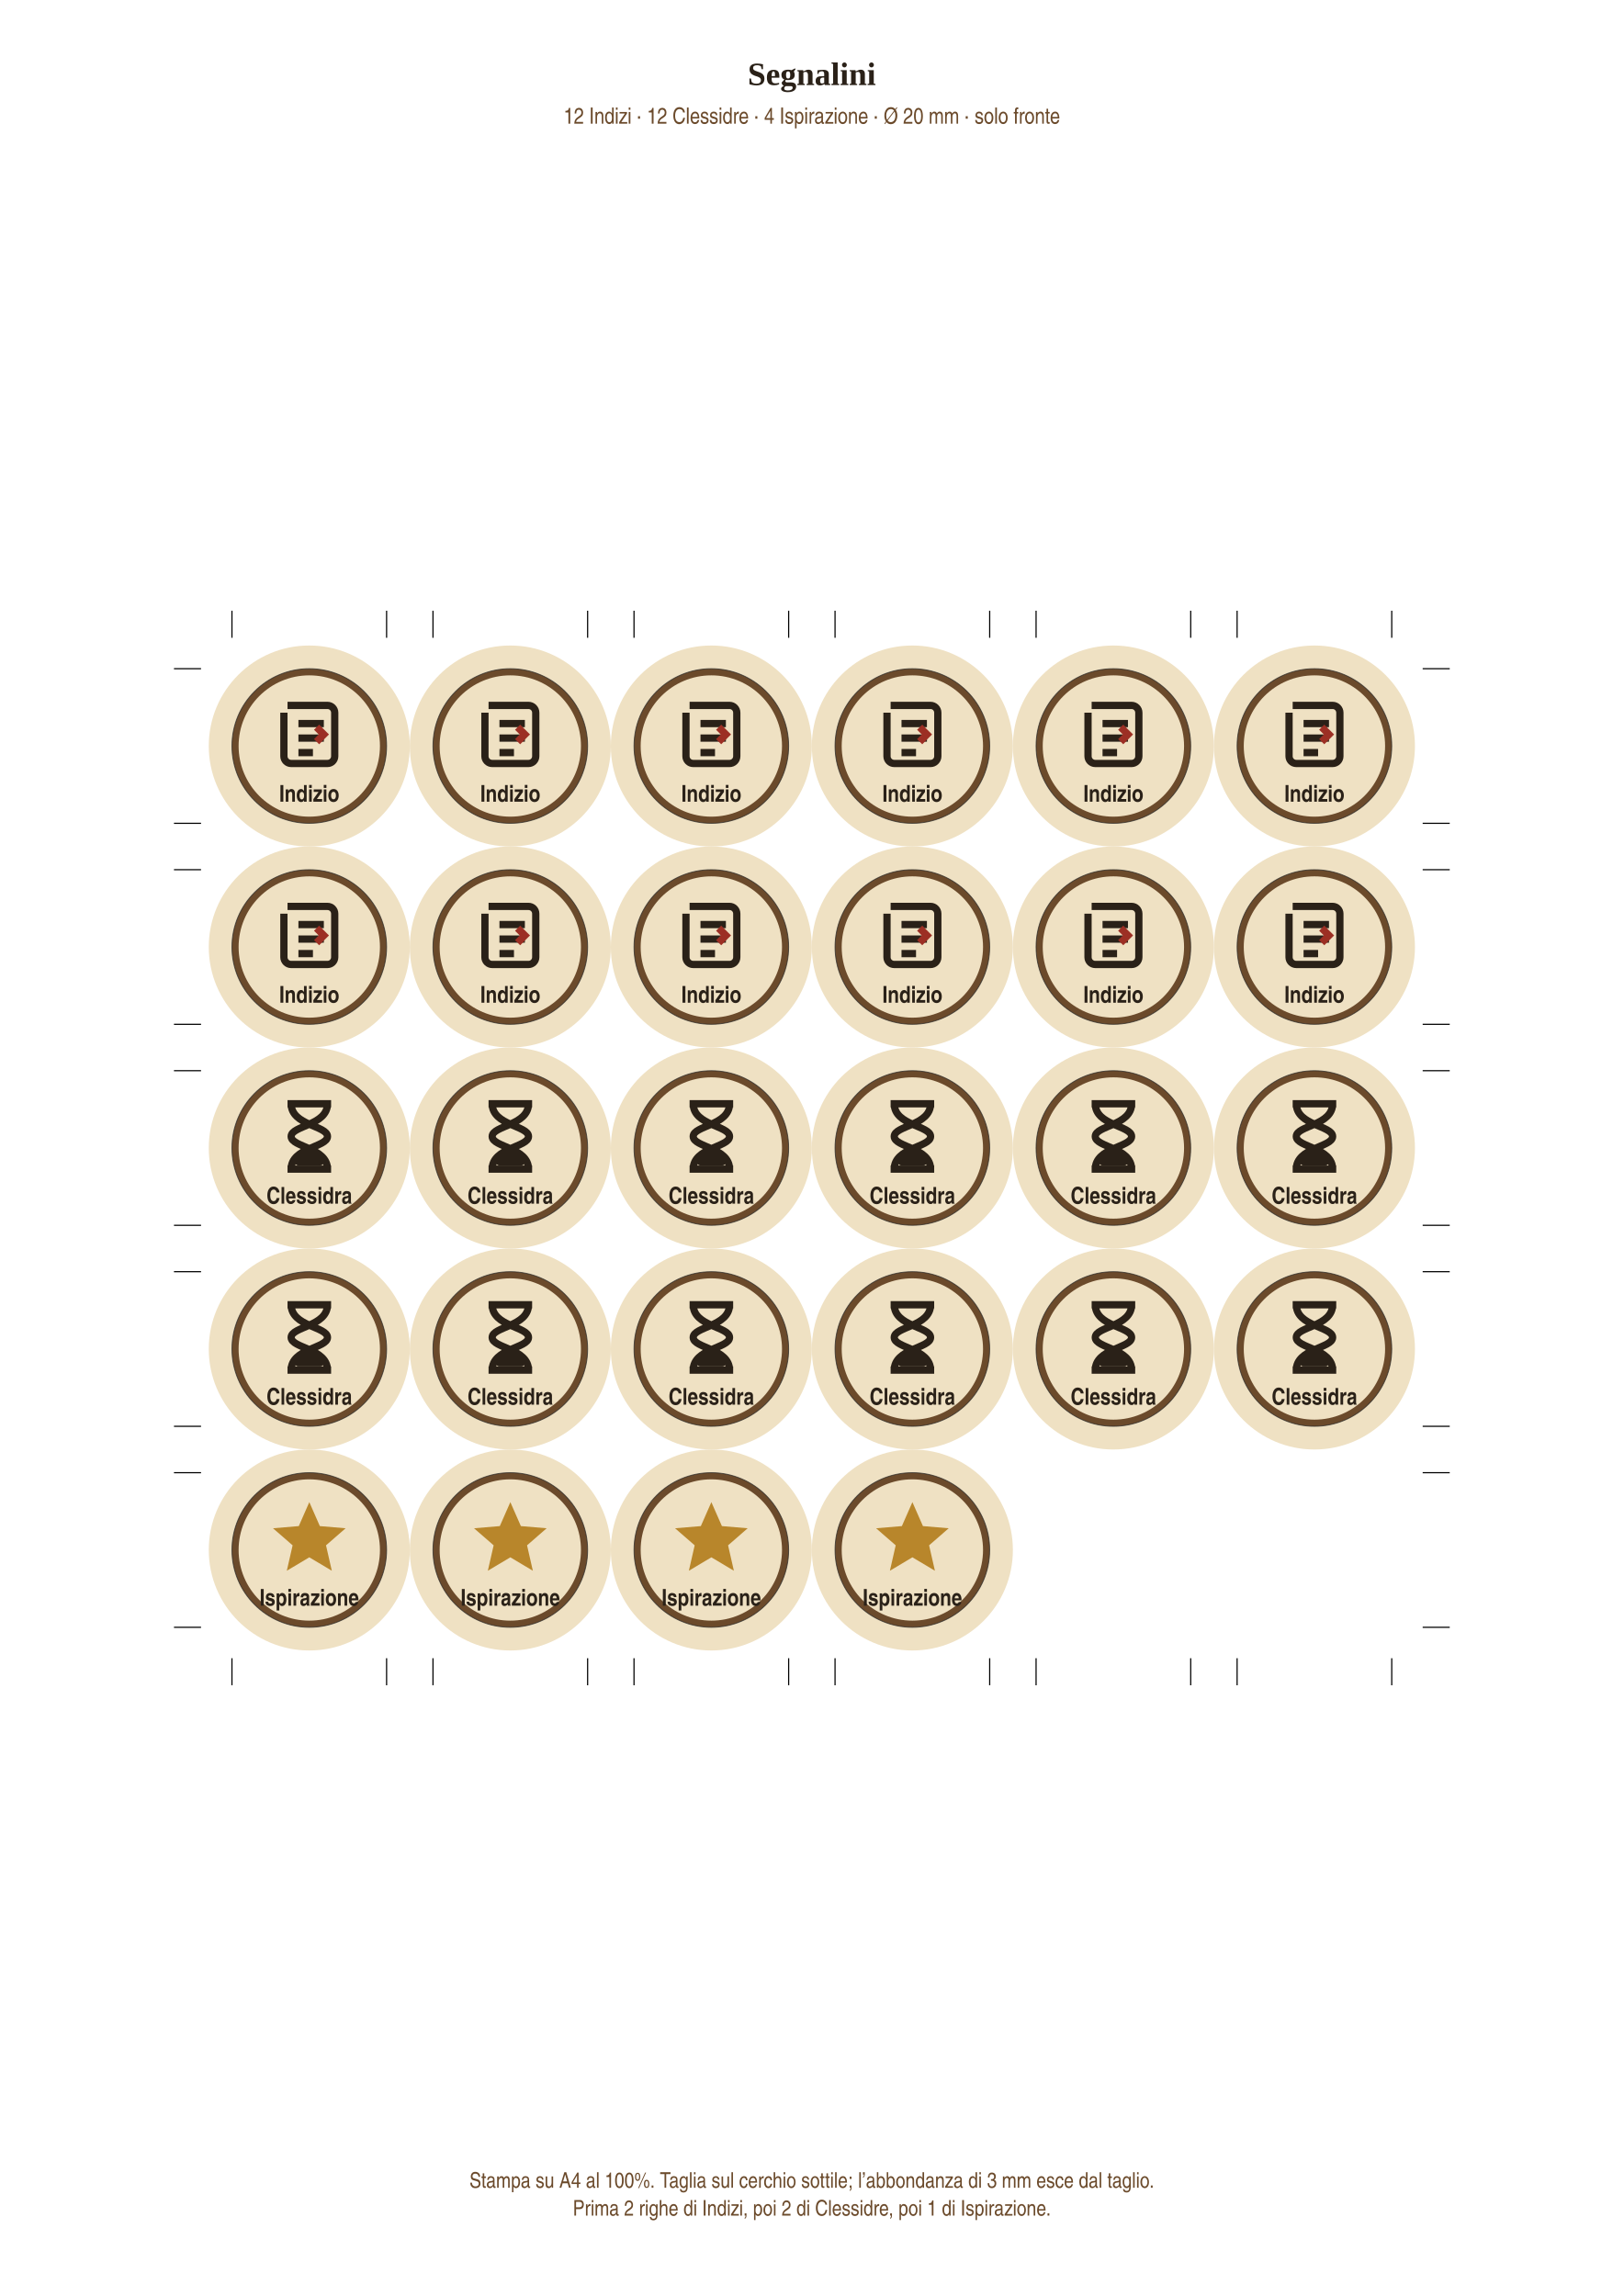
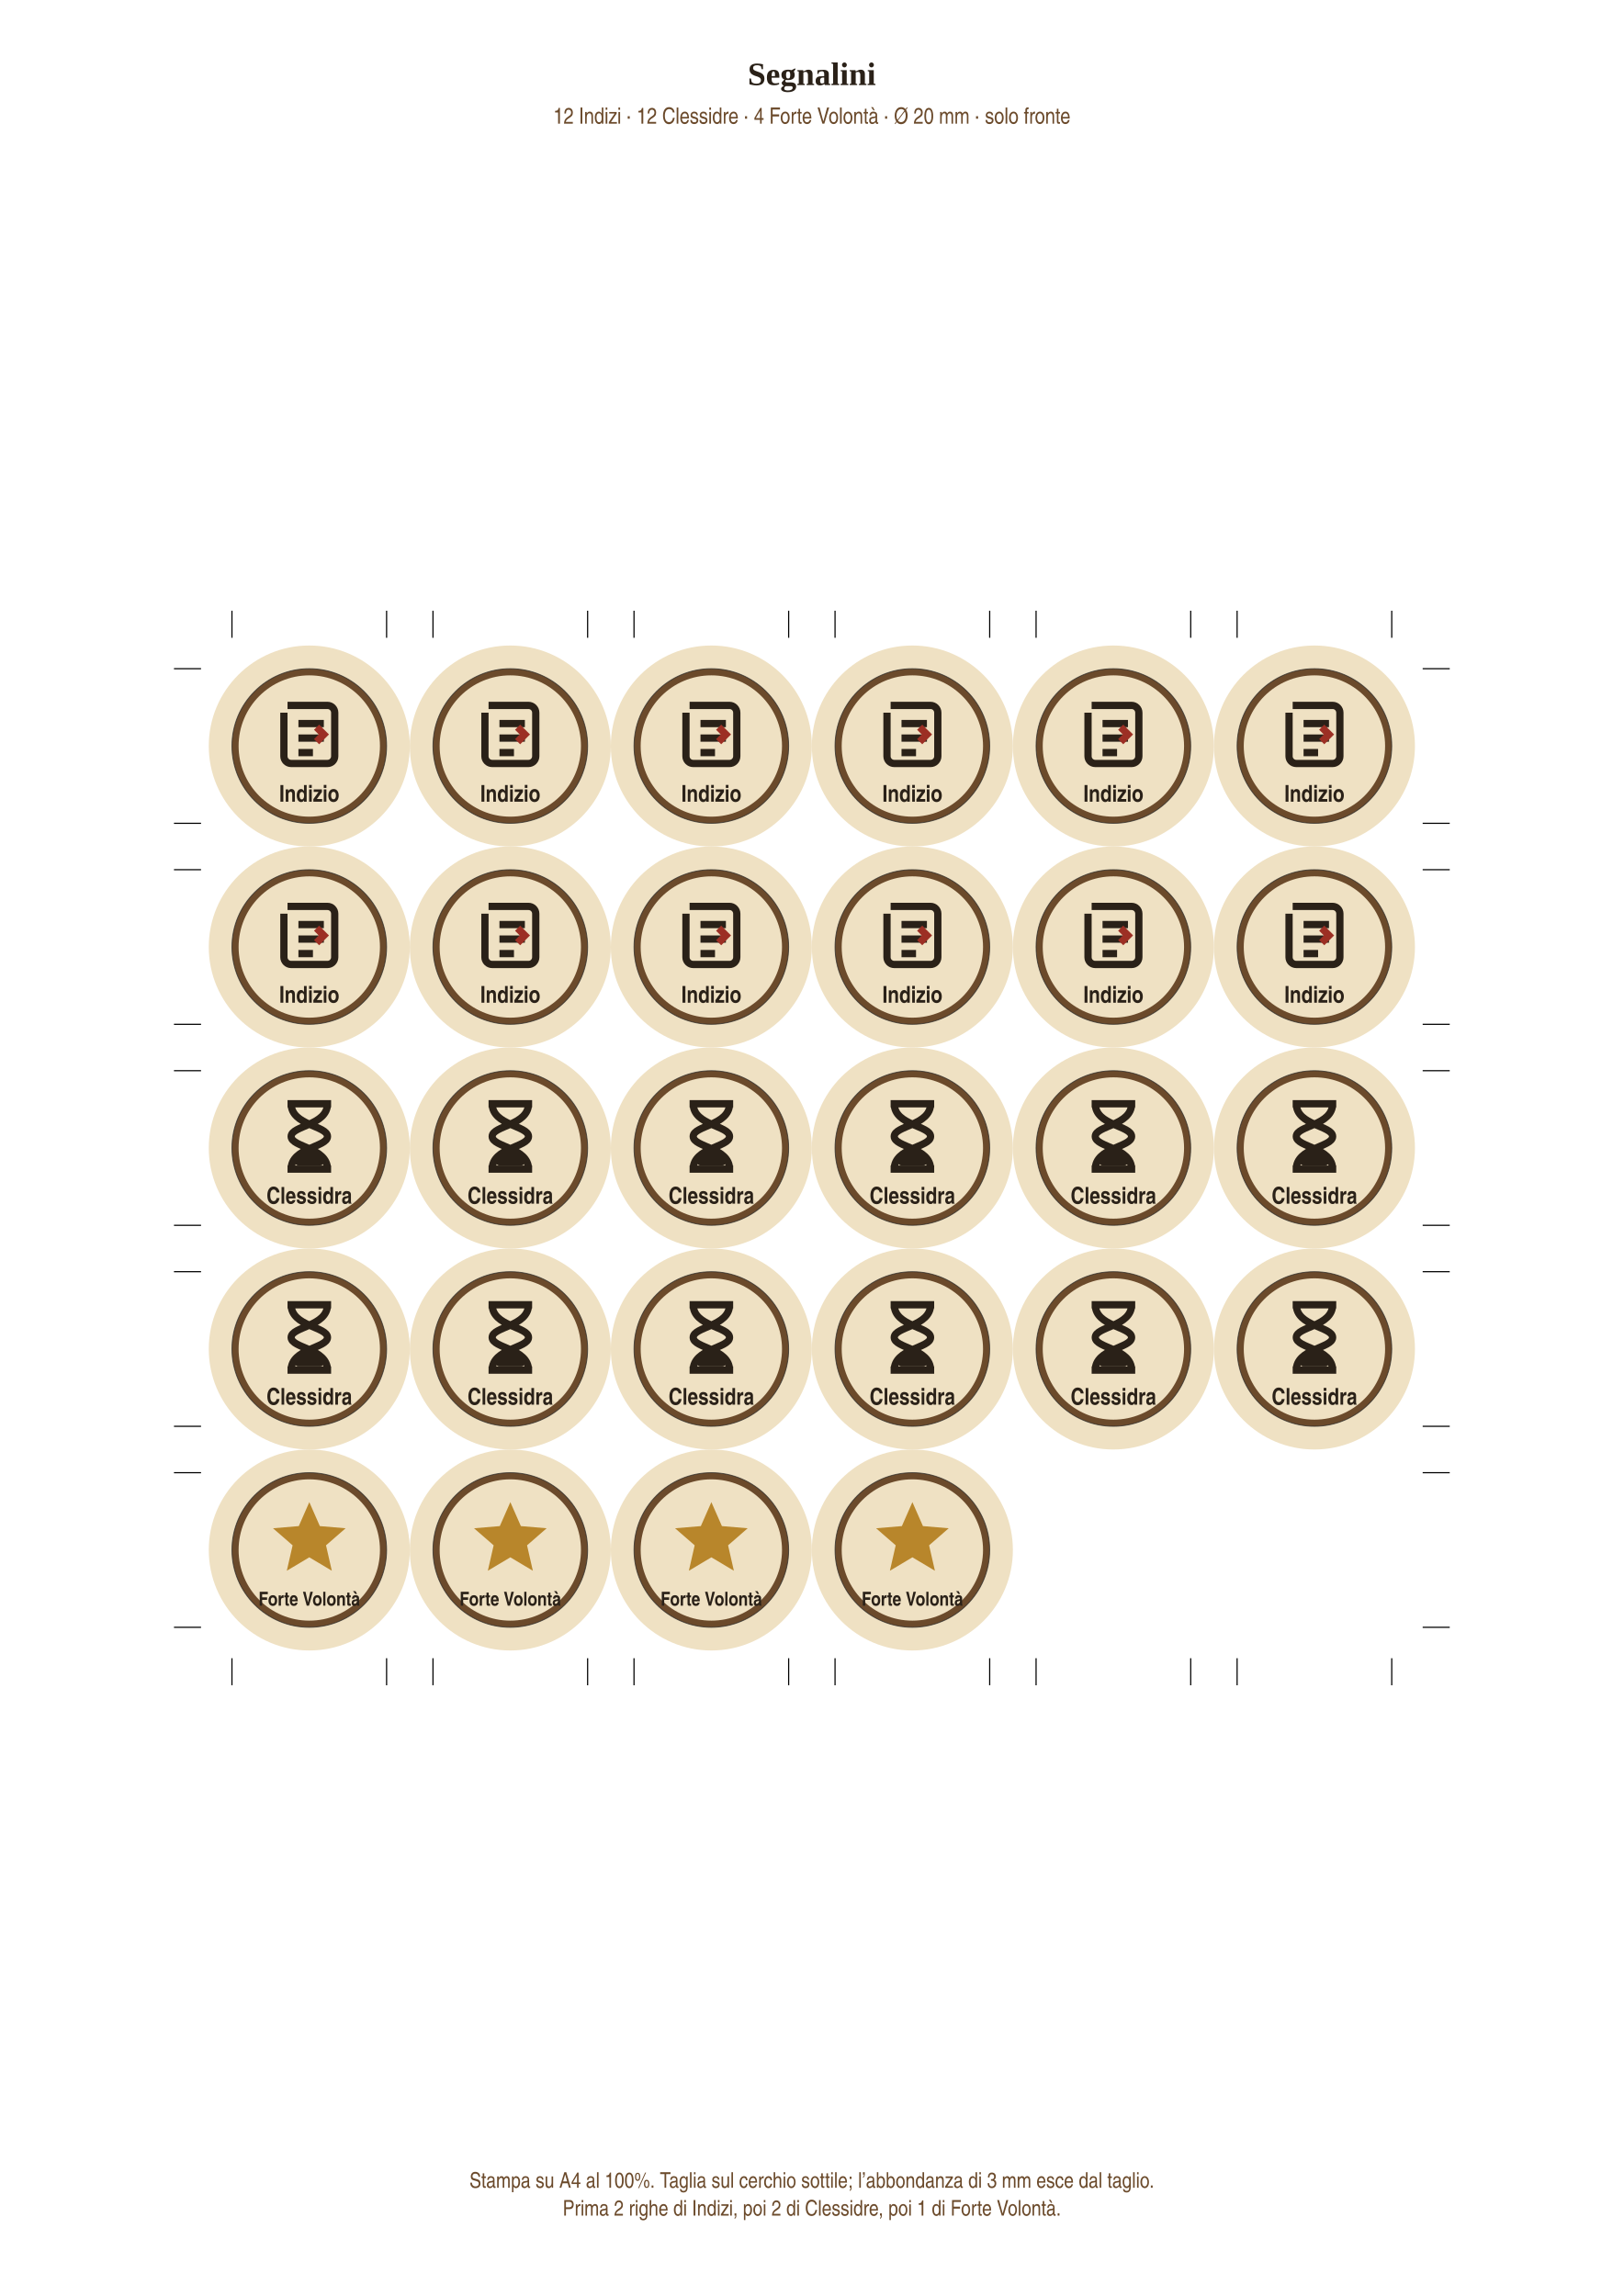
<svg xmlns="http://www.w3.org/2000/svg" width="210mm" height="297mm" viewBox="0 0 210 297" font-family="Liberation Sans Narrow">
  <text x="105.00" y="11.00" font-family="Liberation Serif" font-size="4.20" fill="#2a2118" text-anchor="middle" font-weight="bold">Segnalini</text>
-   <text x="105.00" y="16.00" font-family="Liberation Sans Narrow" font-size="2.90" fill="#6b4a2b" text-anchor="middle">12 Indizi · 12 Clessidre · 4 Ispirazione  ·  Ø 20 mm  ·  solo fronte</text>
+   <text x="105.00" y="16.00" font-family="Liberation Sans Narrow" font-size="2.90" fill="#6b4a2b" text-anchor="middle">12 Indizi · 12 Clessidre · 4 Forte Volontà  ·  Ø 20 mm  ·  solo fronte</text>
  <circle cx="40.00" cy="96.50" r="13.00" fill="#efe1c3" />
  <circle cx="66.00" cy="96.50" r="13.00" fill="#efe1c3" />
  <circle cx="92.00" cy="96.50" r="13.00" fill="#efe1c3" />
  <circle cx="118.00" cy="96.50" r="13.00" fill="#efe1c3" />
  <circle cx="144.00" cy="96.50" r="13.00" fill="#efe1c3" />
  <circle cx="170.00" cy="96.50" r="13.00" fill="#efe1c3" />
  <circle cx="40.00" cy="122.50" r="13.00" fill="#efe1c3" />
  <circle cx="66.00" cy="122.50" r="13.00" fill="#efe1c3" />
  <circle cx="92.00" cy="122.50" r="13.00" fill="#efe1c3" />
  <circle cx="118.00" cy="122.50" r="13.00" fill="#efe1c3" />
  <circle cx="144.00" cy="122.50" r="13.00" fill="#efe1c3" />
  <circle cx="170.00" cy="122.50" r="13.00" fill="#efe1c3" />
  <circle cx="40.00" cy="148.50" r="13.00" fill="#efe1c3" />
  <circle cx="66.00" cy="148.50" r="13.00" fill="#efe1c3" />
  <circle cx="92.00" cy="148.50" r="13.00" fill="#efe1c3" />
  <circle cx="118.00" cy="148.50" r="13.00" fill="#efe1c3" />
  <circle cx="144.00" cy="148.50" r="13.00" fill="#efe1c3" />
  <circle cx="170.00" cy="148.50" r="13.00" fill="#efe1c3" />
  <circle cx="40.00" cy="174.50" r="13.00" fill="#efe1c3" />
  <circle cx="66.00" cy="174.50" r="13.00" fill="#efe1c3" />
  <circle cx="92.00" cy="174.50" r="13.00" fill="#efe1c3" />
  <circle cx="118.00" cy="174.50" r="13.00" fill="#efe1c3" />
  <circle cx="144.00" cy="174.50" r="13.00" fill="#efe1c3" />
  <circle cx="170.00" cy="174.50" r="13.00" fill="#efe1c3" />
  <circle cx="40.00" cy="200.50" r="13.00" fill="#efe1c3" />
  <circle cx="66.00" cy="200.50" r="13.00" fill="#efe1c3" />
  <circle cx="92.00" cy="200.50" r="13.00" fill="#efe1c3" />
  <circle cx="118.00" cy="200.50" r="13.00" fill="#efe1c3" />
  <circle cx="40.00" cy="96.50" r="9.57" fill="#efe1c3" stroke="#6b4a2b" stroke-width="0.86" />
  <g transform="translate(34.37,89.37) scale(0.4695652)" fill="none" stroke="#2a2118" stroke-width="2">
    <path d="M6 4h11a2 2 0 0 1 2 2v12a2 2 0 0 1-2 2H7a2 2 0 0 1-2-2V6" />
    <path d="M9 9h7M9 13h7M9 17h4" />
    <path d="M14 10l2 2-2 2" stroke="#9c2f24" />
  </g>
  <text x="40.00" y="103.70" font-family="Liberation Sans Narrow" font-size="3.00" fill="#2a2118" text-anchor="middle" font-weight="bold">Indizio</text>
  <circle cx="66.00" cy="96.50" r="9.57" fill="#efe1c3" stroke="#6b4a2b" stroke-width="0.86" />
  <g transform="translate(60.37,89.37) scale(0.4695652)" fill="none" stroke="#2a2118" stroke-width="2">
    <path d="M6 4h11a2 2 0 0 1 2 2v12a2 2 0 0 1-2 2H7a2 2 0 0 1-2-2V6" />
    <path d="M9 9h7M9 13h7M9 17h4" />
    <path d="M14 10l2 2-2 2" stroke="#9c2f24" />
  </g>
  <text x="66.00" y="103.70" font-family="Liberation Sans Narrow" font-size="3.00" fill="#2a2118" text-anchor="middle" font-weight="bold">Indizio</text>
  <circle cx="92.00" cy="96.50" r="9.57" fill="#efe1c3" stroke="#6b4a2b" stroke-width="0.86" />
  <g transform="translate(86.37,89.37) scale(0.4695652)" fill="none" stroke="#2a2118" stroke-width="2">
    <path d="M6 4h11a2 2 0 0 1 2 2v12a2 2 0 0 1-2 2H7a2 2 0 0 1-2-2V6" />
    <path d="M9 9h7M9 13h7M9 17h4" />
    <path d="M14 10l2 2-2 2" stroke="#9c2f24" />
  </g>
  <text x="92.00" y="103.70" font-family="Liberation Sans Narrow" font-size="3.00" fill="#2a2118" text-anchor="middle" font-weight="bold">Indizio</text>
  <circle cx="118.00" cy="96.50" r="9.57" fill="#efe1c3" stroke="#6b4a2b" stroke-width="0.86" />
  <g transform="translate(112.37,89.37) scale(0.4695652)" fill="none" stroke="#2a2118" stroke-width="2">
    <path d="M6 4h11a2 2 0 0 1 2 2v12a2 2 0 0 1-2 2H7a2 2 0 0 1-2-2V6" />
    <path d="M9 9h7M9 13h7M9 17h4" />
    <path d="M14 10l2 2-2 2" stroke="#9c2f24" />
  </g>
  <text x="118.00" y="103.70" font-family="Liberation Sans Narrow" font-size="3.00" fill="#2a2118" text-anchor="middle" font-weight="bold">Indizio</text>
  <circle cx="144.00" cy="96.50" r="9.57" fill="#efe1c3" stroke="#6b4a2b" stroke-width="0.86" />
  <g transform="translate(138.37,89.37) scale(0.4695652)" fill="none" stroke="#2a2118" stroke-width="2">
    <path d="M6 4h11a2 2 0 0 1 2 2v12a2 2 0 0 1-2 2H7a2 2 0 0 1-2-2V6" />
    <path d="M9 9h7M9 13h7M9 17h4" />
    <path d="M14 10l2 2-2 2" stroke="#9c2f24" />
  </g>
  <text x="144.00" y="103.70" font-family="Liberation Sans Narrow" font-size="3.00" fill="#2a2118" text-anchor="middle" font-weight="bold">Indizio</text>
  <circle cx="170.00" cy="96.50" r="9.57" fill="#efe1c3" stroke="#6b4a2b" stroke-width="0.86" />
  <g transform="translate(164.37,89.37) scale(0.4695652)" fill="none" stroke="#2a2118" stroke-width="2">
    <path d="M6 4h11a2 2 0 0 1 2 2v12a2 2 0 0 1-2 2H7a2 2 0 0 1-2-2V6" />
    <path d="M9 9h7M9 13h7M9 17h4" />
    <path d="M14 10l2 2-2 2" stroke="#9c2f24" />
  </g>
  <text x="170.00" y="103.70" font-family="Liberation Sans Narrow" font-size="3.00" fill="#2a2118" text-anchor="middle" font-weight="bold">Indizio</text>
  <circle cx="40.00" cy="122.50" r="9.57" fill="#efe1c3" stroke="#6b4a2b" stroke-width="0.86" />
  <g transform="translate(34.37,115.37) scale(0.4695652)" fill="none" stroke="#2a2118" stroke-width="2">
    <path d="M6 4h11a2 2 0 0 1 2 2v12a2 2 0 0 1-2 2H7a2 2 0 0 1-2-2V6" />
    <path d="M9 9h7M9 13h7M9 17h4" />
    <path d="M14 10l2 2-2 2" stroke="#9c2f24" />
  </g>
  <text x="40.00" y="129.70" font-family="Liberation Sans Narrow" font-size="3.00" fill="#2a2118" text-anchor="middle" font-weight="bold">Indizio</text>
  <circle cx="66.00" cy="122.50" r="9.57" fill="#efe1c3" stroke="#6b4a2b" stroke-width="0.86" />
  <g transform="translate(60.37,115.37) scale(0.4695652)" fill="none" stroke="#2a2118" stroke-width="2">
    <path d="M6 4h11a2 2 0 0 1 2 2v12a2 2 0 0 1-2 2H7a2 2 0 0 1-2-2V6" />
    <path d="M9 9h7M9 13h7M9 17h4" />
    <path d="M14 10l2 2-2 2" stroke="#9c2f24" />
  </g>
  <text x="66.00" y="129.70" font-family="Liberation Sans Narrow" font-size="3.00" fill="#2a2118" text-anchor="middle" font-weight="bold">Indizio</text>
  <circle cx="92.00" cy="122.50" r="9.57" fill="#efe1c3" stroke="#6b4a2b" stroke-width="0.86" />
  <g transform="translate(86.37,115.37) scale(0.4695652)" fill="none" stroke="#2a2118" stroke-width="2">
    <path d="M6 4h11a2 2 0 0 1 2 2v12a2 2 0 0 1-2 2H7a2 2 0 0 1-2-2V6" />
    <path d="M9 9h7M9 13h7M9 17h4" />
    <path d="M14 10l2 2-2 2" stroke="#9c2f24" />
  </g>
  <text x="92.00" y="129.70" font-family="Liberation Sans Narrow" font-size="3.00" fill="#2a2118" text-anchor="middle" font-weight="bold">Indizio</text>
  <circle cx="118.00" cy="122.50" r="9.57" fill="#efe1c3" stroke="#6b4a2b" stroke-width="0.86" />
  <g transform="translate(112.37,115.37) scale(0.4695652)" fill="none" stroke="#2a2118" stroke-width="2">
    <path d="M6 4h11a2 2 0 0 1 2 2v12a2 2 0 0 1-2 2H7a2 2 0 0 1-2-2V6" />
    <path d="M9 9h7M9 13h7M9 17h4" />
    <path d="M14 10l2 2-2 2" stroke="#9c2f24" />
  </g>
  <text x="118.00" y="129.70" font-family="Liberation Sans Narrow" font-size="3.00" fill="#2a2118" text-anchor="middle" font-weight="bold">Indizio</text>
  <circle cx="144.00" cy="122.50" r="9.57" fill="#efe1c3" stroke="#6b4a2b" stroke-width="0.86" />
  <g transform="translate(138.37,115.37) scale(0.4695652)" fill="none" stroke="#2a2118" stroke-width="2">
    <path d="M6 4h11a2 2 0 0 1 2 2v12a2 2 0 0 1-2 2H7a2 2 0 0 1-2-2V6" />
    <path d="M9 9h7M9 13h7M9 17h4" />
    <path d="M14 10l2 2-2 2" stroke="#9c2f24" />
  </g>
  <text x="144.00" y="129.70" font-family="Liberation Sans Narrow" font-size="3.00" fill="#2a2118" text-anchor="middle" font-weight="bold">Indizio</text>
  <circle cx="170.00" cy="122.50" r="9.57" fill="#efe1c3" stroke="#6b4a2b" stroke-width="0.86" />
  <g transform="translate(164.37,115.37) scale(0.4695652)" fill="none" stroke="#2a2118" stroke-width="2">
    <path d="M6 4h11a2 2 0 0 1 2 2v12a2 2 0 0 1-2 2H7a2 2 0 0 1-2-2V6" />
    <path d="M9 9h7M9 13h7M9 17h4" />
    <path d="M14 10l2 2-2 2" stroke="#9c2f24" />
  </g>
  <text x="170.00" y="129.70" font-family="Liberation Sans Narrow" font-size="3.00" fill="#2a2118" text-anchor="middle" font-weight="bold">Indizio</text>
  <circle cx="40.00" cy="148.50" r="9.57" fill="#efe1c3" stroke="#6b4a2b" stroke-width="0.86" />
  <g transform="translate(34.37,141.37) scale(0.4695652)" fill="none" stroke="#2a2118" stroke-width="2" stroke-linejoin="round">
    <path d="M6 3h12M6 21h12M7 3c0 6 10 6 10 9s-10 3-10 9M17 3c0 6-10 6-10 9s10 3 10 9" />
    <path d="M9 19h6l-3-3z" fill="#2a2118" />
  </g>
  <text x="40.00" y="155.70" font-family="Liberation Sans Narrow" font-size="3.00" fill="#2a2118" text-anchor="middle" font-weight="bold">Clessidra</text>
  <circle cx="66.00" cy="148.50" r="9.57" fill="#efe1c3" stroke="#6b4a2b" stroke-width="0.86" />
  <g transform="translate(60.37,141.37) scale(0.4695652)" fill="none" stroke="#2a2118" stroke-width="2" stroke-linejoin="round">
    <path d="M6 3h12M6 21h12M7 3c0 6 10 6 10 9s-10 3-10 9M17 3c0 6-10 6-10 9s10 3 10 9" />
    <path d="M9 19h6l-3-3z" fill="#2a2118" />
  </g>
  <text x="66.00" y="155.70" font-family="Liberation Sans Narrow" font-size="3.00" fill="#2a2118" text-anchor="middle" font-weight="bold">Clessidra</text>
  <circle cx="92.00" cy="148.50" r="9.57" fill="#efe1c3" stroke="#6b4a2b" stroke-width="0.86" />
  <g transform="translate(86.37,141.37) scale(0.4695652)" fill="none" stroke="#2a2118" stroke-width="2" stroke-linejoin="round">
    <path d="M6 3h12M6 21h12M7 3c0 6 10 6 10 9s-10 3-10 9M17 3c0 6-10 6-10 9s10 3 10 9" />
    <path d="M9 19h6l-3-3z" fill="#2a2118" />
  </g>
  <text x="92.00" y="155.70" font-family="Liberation Sans Narrow" font-size="3.00" fill="#2a2118" text-anchor="middle" font-weight="bold">Clessidra</text>
  <circle cx="118.00" cy="148.50" r="9.57" fill="#efe1c3" stroke="#6b4a2b" stroke-width="0.86" />
  <g transform="translate(112.37,141.37) scale(0.4695652)" fill="none" stroke="#2a2118" stroke-width="2" stroke-linejoin="round">
    <path d="M6 3h12M6 21h12M7 3c0 6 10 6 10 9s-10 3-10 9M17 3c0 6-10 6-10 9s10 3 10 9" />
    <path d="M9 19h6l-3-3z" fill="#2a2118" />
  </g>
  <text x="118.00" y="155.70" font-family="Liberation Sans Narrow" font-size="3.00" fill="#2a2118" text-anchor="middle" font-weight="bold">Clessidra</text>
  <circle cx="144.00" cy="148.50" r="9.57" fill="#efe1c3" stroke="#6b4a2b" stroke-width="0.86" />
  <g transform="translate(138.37,141.37) scale(0.4695652)" fill="none" stroke="#2a2118" stroke-width="2" stroke-linejoin="round">
    <path d="M6 3h12M6 21h12M7 3c0 6 10 6 10 9s-10 3-10 9M17 3c0 6-10 6-10 9s10 3 10 9" />
    <path d="M9 19h6l-3-3z" fill="#2a2118" />
  </g>
  <text x="144.00" y="155.70" font-family="Liberation Sans Narrow" font-size="3.00" fill="#2a2118" text-anchor="middle" font-weight="bold">Clessidra</text>
  <circle cx="170.00" cy="148.50" r="9.57" fill="#efe1c3" stroke="#6b4a2b" stroke-width="0.86" />
  <g transform="translate(164.37,141.37) scale(0.4695652)" fill="none" stroke="#2a2118" stroke-width="2" stroke-linejoin="round">
    <path d="M6 3h12M6 21h12M7 3c0 6 10 6 10 9s-10 3-10 9M17 3c0 6-10 6-10 9s10 3 10 9" />
    <path d="M9 19h6l-3-3z" fill="#2a2118" />
  </g>
  <text x="170.00" y="155.70" font-family="Liberation Sans Narrow" font-size="3.00" fill="#2a2118" text-anchor="middle" font-weight="bold">Clessidra</text>
  <circle cx="40.00" cy="174.50" r="9.57" fill="#efe1c3" stroke="#6b4a2b" stroke-width="0.86" />
  <g transform="translate(34.37,167.37) scale(0.4695652)" fill="none" stroke="#2a2118" stroke-width="2" stroke-linejoin="round">
    <path d="M6 3h12M6 21h12M7 3c0 6 10 6 10 9s-10 3-10 9M17 3c0 6-10 6-10 9s10 3 10 9" />
    <path d="M9 19h6l-3-3z" fill="#2a2118" />
  </g>
  <text x="40.00" y="181.70" font-family="Liberation Sans Narrow" font-size="3.00" fill="#2a2118" text-anchor="middle" font-weight="bold">Clessidra</text>
  <circle cx="66.00" cy="174.50" r="9.57" fill="#efe1c3" stroke="#6b4a2b" stroke-width="0.86" />
  <g transform="translate(60.37,167.37) scale(0.4695652)" fill="none" stroke="#2a2118" stroke-width="2" stroke-linejoin="round">
    <path d="M6 3h12M6 21h12M7 3c0 6 10 6 10 9s-10 3-10 9M17 3c0 6-10 6-10 9s10 3 10 9" />
    <path d="M9 19h6l-3-3z" fill="#2a2118" />
  </g>
  <text x="66.00" y="181.70" font-family="Liberation Sans Narrow" font-size="3.00" fill="#2a2118" text-anchor="middle" font-weight="bold">Clessidra</text>
  <circle cx="92.00" cy="174.50" r="9.57" fill="#efe1c3" stroke="#6b4a2b" stroke-width="0.86" />
  <g transform="translate(86.37,167.37) scale(0.4695652)" fill="none" stroke="#2a2118" stroke-width="2" stroke-linejoin="round">
    <path d="M6 3h12M6 21h12M7 3c0 6 10 6 10 9s-10 3-10 9M17 3c0 6-10 6-10 9s10 3 10 9" />
    <path d="M9 19h6l-3-3z" fill="#2a2118" />
  </g>
  <text x="92.00" y="181.70" font-family="Liberation Sans Narrow" font-size="3.00" fill="#2a2118" text-anchor="middle" font-weight="bold">Clessidra</text>
  <circle cx="118.00" cy="174.50" r="9.57" fill="#efe1c3" stroke="#6b4a2b" stroke-width="0.86" />
  <g transform="translate(112.37,167.37) scale(0.4695652)" fill="none" stroke="#2a2118" stroke-width="2" stroke-linejoin="round">
    <path d="M6 3h12M6 21h12M7 3c0 6 10 6 10 9s-10 3-10 9M17 3c0 6-10 6-10 9s10 3 10 9" />
    <path d="M9 19h6l-3-3z" fill="#2a2118" />
  </g>
  <text x="118.00" y="181.70" font-family="Liberation Sans Narrow" font-size="3.00" fill="#2a2118" text-anchor="middle" font-weight="bold">Clessidra</text>
  <circle cx="144.00" cy="174.50" r="9.57" fill="#efe1c3" stroke="#6b4a2b" stroke-width="0.86" />
  <g transform="translate(138.37,167.37) scale(0.4695652)" fill="none" stroke="#2a2118" stroke-width="2" stroke-linejoin="round">
    <path d="M6 3h12M6 21h12M7 3c0 6 10 6 10 9s-10 3-10 9M17 3c0 6-10 6-10 9s10 3 10 9" />
    <path d="M9 19h6l-3-3z" fill="#2a2118" />
  </g>
  <text x="144.00" y="181.70" font-family="Liberation Sans Narrow" font-size="3.00" fill="#2a2118" text-anchor="middle" font-weight="bold">Clessidra</text>
  <circle cx="170.00" cy="174.50" r="9.57" fill="#efe1c3" stroke="#6b4a2b" stroke-width="0.86" />
  <g transform="translate(164.37,167.37) scale(0.4695652)" fill="none" stroke="#2a2118" stroke-width="2" stroke-linejoin="round">
    <path d="M6 3h12M6 21h12M7 3c0 6 10 6 10 9s-10 3-10 9M17 3c0 6-10 6-10 9s10 3 10 9" />
    <path d="M9 19h6l-3-3z" fill="#2a2118" />
  </g>
  <text x="170.00" y="181.70" font-family="Liberation Sans Narrow" font-size="3.00" fill="#2a2118" text-anchor="middle" font-weight="bold">Clessidra</text>
  <circle cx="40.00" cy="200.50" r="9.57" fill="#efe1c3" stroke="#6b4a2b" stroke-width="0.86" />
  <g transform="translate(34.37,193.37) scale(0.4695652)">
    <path d="M12 2l2.9 6.6 7.1.6-5.4 4.7 1.6 7L12 17.2 5.8 20.9l1.6-7L2 9.2l7.1-.6z" fill="#b8862b" />
  </g>
-   <text x="40.00" y="207.70" font-family="Liberation Sans Narrow" font-size="3.00" fill="#2a2118" text-anchor="middle" font-weight="bold">Ispirazione</text>
+   <text x="40.00" y="207.70" font-family="Liberation Sans Narrow" font-size="2.50" fill="#2a2118" text-anchor="middle" font-weight="bold">Forte Volontà</text>
  <circle cx="66.00" cy="200.50" r="9.57" fill="#efe1c3" stroke="#6b4a2b" stroke-width="0.86" />
  <g transform="translate(60.37,193.37) scale(0.4695652)">
    <path d="M12 2l2.9 6.6 7.1.6-5.4 4.7 1.6 7L12 17.2 5.8 20.9l1.6-7L2 9.2l7.1-.6z" fill="#b8862b" />
  </g>
-   <text x="66.00" y="207.70" font-family="Liberation Sans Narrow" font-size="3.00" fill="#2a2118" text-anchor="middle" font-weight="bold">Ispirazione</text>
+   <text x="66.00" y="207.70" font-family="Liberation Sans Narrow" font-size="2.50" fill="#2a2118" text-anchor="middle" font-weight="bold">Forte Volontà</text>
  <circle cx="92.00" cy="200.50" r="9.57" fill="#efe1c3" stroke="#6b4a2b" stroke-width="0.86" />
  <g transform="translate(86.37,193.37) scale(0.4695652)">
    <path d="M12 2l2.9 6.6 7.1.6-5.4 4.7 1.6 7L12 17.2 5.8 20.9l1.6-7L2 9.2l7.1-.6z" fill="#b8862b" />
  </g>
-   <text x="92.00" y="207.70" font-family="Liberation Sans Narrow" font-size="3.00" fill="#2a2118" text-anchor="middle" font-weight="bold">Ispirazione</text>
+   <text x="92.00" y="207.70" font-family="Liberation Sans Narrow" font-size="2.50" fill="#2a2118" text-anchor="middle" font-weight="bold">Forte Volontà</text>
  <circle cx="118.00" cy="200.50" r="9.57" fill="#efe1c3" stroke="#6b4a2b" stroke-width="0.86" />
  <g transform="translate(112.37,193.37) scale(0.4695652)">
    <path d="M12 2l2.9 6.6 7.1.6-5.4 4.7 1.6 7L12 17.2 5.8 20.9l1.6-7L2 9.2l7.1-.6z" fill="#b8862b" />
  </g>
-   <text x="118.00" y="207.70" font-family="Liberation Sans Narrow" font-size="3.00" fill="#2a2118" text-anchor="middle" font-weight="bold">Ispirazione</text>
+   <text x="118.00" y="207.70" font-family="Liberation Sans Narrow" font-size="2.50" fill="#2a2118" text-anchor="middle" font-weight="bold">Forte Volontà</text>
  <circle cx="40.00" cy="96.50" r="10.00" fill="none" stroke="#222222" stroke-width="0.12" opacity="0.7" />
  <circle cx="66.00" cy="96.50" r="10.00" fill="none" stroke="#222222" stroke-width="0.12" opacity="0.7" />
  <circle cx="92.00" cy="96.50" r="10.00" fill="none" stroke="#222222" stroke-width="0.12" opacity="0.7" />
  <circle cx="118.00" cy="96.50" r="10.00" fill="none" stroke="#222222" stroke-width="0.12" opacity="0.7" />
  <circle cx="144.00" cy="96.50" r="10.00" fill="none" stroke="#222222" stroke-width="0.12" opacity="0.7" />
  <circle cx="170.00" cy="96.50" r="10.00" fill="none" stroke="#222222" stroke-width="0.12" opacity="0.7" />
  <circle cx="40.00" cy="122.50" r="10.00" fill="none" stroke="#222222" stroke-width="0.12" opacity="0.7" />
  <circle cx="66.00" cy="122.50" r="10.00" fill="none" stroke="#222222" stroke-width="0.12" opacity="0.7" />
  <circle cx="92.00" cy="122.50" r="10.00" fill="none" stroke="#222222" stroke-width="0.12" opacity="0.7" />
  <circle cx="118.00" cy="122.50" r="10.00" fill="none" stroke="#222222" stroke-width="0.12" opacity="0.7" />
  <circle cx="144.00" cy="122.50" r="10.00" fill="none" stroke="#222222" stroke-width="0.12" opacity="0.7" />
  <circle cx="170.00" cy="122.50" r="10.00" fill="none" stroke="#222222" stroke-width="0.12" opacity="0.7" />
  <circle cx="40.00" cy="148.50" r="10.00" fill="none" stroke="#222222" stroke-width="0.12" opacity="0.7" />
  <circle cx="66.00" cy="148.50" r="10.00" fill="none" stroke="#222222" stroke-width="0.12" opacity="0.7" />
  <circle cx="92.00" cy="148.50" r="10.00" fill="none" stroke="#222222" stroke-width="0.12" opacity="0.7" />
  <circle cx="118.00" cy="148.50" r="10.00" fill="none" stroke="#222222" stroke-width="0.12" opacity="0.7" />
  <circle cx="144.00" cy="148.50" r="10.00" fill="none" stroke="#222222" stroke-width="0.12" opacity="0.7" />
  <circle cx="170.00" cy="148.50" r="10.00" fill="none" stroke="#222222" stroke-width="0.12" opacity="0.7" />
  <circle cx="40.00" cy="174.50" r="10.00" fill="none" stroke="#222222" stroke-width="0.12" opacity="0.7" />
  <circle cx="66.00" cy="174.50" r="10.00" fill="none" stroke="#222222" stroke-width="0.12" opacity="0.7" />
  <circle cx="92.00" cy="174.50" r="10.00" fill="none" stroke="#222222" stroke-width="0.12" opacity="0.7" />
  <circle cx="118.00" cy="174.50" r="10.00" fill="none" stroke="#222222" stroke-width="0.12" opacity="0.7" />
  <circle cx="144.00" cy="174.50" r="10.00" fill="none" stroke="#222222" stroke-width="0.12" opacity="0.7" />
  <circle cx="170.00" cy="174.50" r="10.00" fill="none" stroke="#222222" stroke-width="0.12" opacity="0.7" />
  <circle cx="40.00" cy="200.50" r="10.00" fill="none" stroke="#222222" stroke-width="0.12" opacity="0.7" />
  <circle cx="66.00" cy="200.50" r="10.00" fill="none" stroke="#222222" stroke-width="0.12" opacity="0.7" />
  <circle cx="92.00" cy="200.50" r="10.00" fill="none" stroke="#222222" stroke-width="0.12" opacity="0.7" />
  <circle cx="118.00" cy="200.50" r="10.00" fill="none" stroke="#222222" stroke-width="0.12" opacity="0.7" />
  <g id="tacche-di-taglio">
    <line x1="30.00" y1="79.00" x2="30.00" y2="82.50" stroke="#000" stroke-width="0.15" />
    <line x1="30.00" y1="214.50" x2="30.00" y2="218.00" stroke="#000" stroke-width="0.15" />
    <line x1="50.00" y1="79.00" x2="50.00" y2="82.50" stroke="#000" stroke-width="0.15" />
    <line x1="50.00" y1="214.50" x2="50.00" y2="218.00" stroke="#000" stroke-width="0.15" />
    <line x1="56.00" y1="79.00" x2="56.00" y2="82.50" stroke="#000" stroke-width="0.15" />
    <line x1="56.00" y1="214.50" x2="56.00" y2="218.00" stroke="#000" stroke-width="0.15" />
    <line x1="76.00" y1="79.00" x2="76.00" y2="82.50" stroke="#000" stroke-width="0.15" />
    <line x1="76.00" y1="214.50" x2="76.00" y2="218.00" stroke="#000" stroke-width="0.15" />
    <line x1="82.00" y1="79.00" x2="82.00" y2="82.50" stroke="#000" stroke-width="0.15" />
    <line x1="82.00" y1="214.50" x2="82.00" y2="218.00" stroke="#000" stroke-width="0.15" />
    <line x1="102.00" y1="79.00" x2="102.00" y2="82.50" stroke="#000" stroke-width="0.15" />
    <line x1="102.00" y1="214.50" x2="102.00" y2="218.00" stroke="#000" stroke-width="0.15" />
    <line x1="108.00" y1="79.00" x2="108.00" y2="82.50" stroke="#000" stroke-width="0.15" />
    <line x1="108.00" y1="214.50" x2="108.00" y2="218.00" stroke="#000" stroke-width="0.15" />
    <line x1="128.00" y1="79.00" x2="128.00" y2="82.50" stroke="#000" stroke-width="0.15" />
    <line x1="128.00" y1="214.50" x2="128.00" y2="218.00" stroke="#000" stroke-width="0.15" />
    <line x1="134.00" y1="79.00" x2="134.00" y2="82.50" stroke="#000" stroke-width="0.15" />
    <line x1="134.00" y1="214.50" x2="134.00" y2="218.00" stroke="#000" stroke-width="0.15" />
    <line x1="154.00" y1="79.00" x2="154.00" y2="82.50" stroke="#000" stroke-width="0.15" />
    <line x1="154.00" y1="214.50" x2="154.00" y2="218.00" stroke="#000" stroke-width="0.15" />
    <line x1="160.00" y1="79.00" x2="160.00" y2="82.50" stroke="#000" stroke-width="0.15" />
    <line x1="160.00" y1="214.50" x2="160.00" y2="218.00" stroke="#000" stroke-width="0.15" />
    <line x1="180.00" y1="79.00" x2="180.00" y2="82.50" stroke="#000" stroke-width="0.15" />
    <line x1="180.00" y1="214.50" x2="180.00" y2="218.00" stroke="#000" stroke-width="0.15" />
    <line x1="22.50" y1="86.50" x2="26.00" y2="86.50" stroke="#000" stroke-width="0.15" />
    <line x1="184.00" y1="86.50" x2="187.50" y2="86.50" stroke="#000" stroke-width="0.15" />
    <line x1="22.50" y1="106.50" x2="26.00" y2="106.50" stroke="#000" stroke-width="0.15" />
    <line x1="184.00" y1="106.50" x2="187.50" y2="106.50" stroke="#000" stroke-width="0.15" />
    <line x1="22.50" y1="112.50" x2="26.00" y2="112.50" stroke="#000" stroke-width="0.15" />
    <line x1="184.00" y1="112.50" x2="187.50" y2="112.50" stroke="#000" stroke-width="0.15" />
    <line x1="22.50" y1="132.50" x2="26.00" y2="132.50" stroke="#000" stroke-width="0.15" />
    <line x1="184.00" y1="132.50" x2="187.50" y2="132.50" stroke="#000" stroke-width="0.15" />
    <line x1="22.50" y1="138.50" x2="26.00" y2="138.50" stroke="#000" stroke-width="0.15" />
    <line x1="184.00" y1="138.50" x2="187.50" y2="138.50" stroke="#000" stroke-width="0.15" />
    <line x1="22.50" y1="158.50" x2="26.00" y2="158.50" stroke="#000" stroke-width="0.15" />
    <line x1="184.00" y1="158.50" x2="187.50" y2="158.50" stroke="#000" stroke-width="0.15" />
    <line x1="22.50" y1="164.50" x2="26.00" y2="164.50" stroke="#000" stroke-width="0.15" />
    <line x1="184.00" y1="164.50" x2="187.50" y2="164.50" stroke="#000" stroke-width="0.15" />
    <line x1="22.50" y1="184.50" x2="26.00" y2="184.50" stroke="#000" stroke-width="0.15" />
    <line x1="184.00" y1="184.50" x2="187.50" y2="184.50" stroke="#000" stroke-width="0.15" />
    <line x1="22.50" y1="190.50" x2="26.00" y2="190.50" stroke="#000" stroke-width="0.15" />
    <line x1="184.00" y1="190.50" x2="187.50" y2="190.50" stroke="#000" stroke-width="0.15" />
    <line x1="22.50" y1="210.50" x2="26.00" y2="210.50" stroke="#000" stroke-width="0.15" />
    <line x1="184.00" y1="210.50" x2="187.50" y2="210.50" stroke="#000" stroke-width="0.15" />
  </g>
  <text x="105.00" y="283.00" font-family="Liberation Sans Narrow" font-size="2.80" fill="#6b4a2b" text-anchor="middle">Stampa su A4 al 100%. Taglia sul cerchio sottile; l’abbondanza di 3 mm esce dal taglio.</text>
-   <text x="105.00" y="286.60" font-family="Liberation Sans Narrow" font-size="2.80" fill="#6b4a2b" text-anchor="middle">Prima 2 righe di Indizi, poi 2 di Clessidre, poi 1 di Ispirazione.</text>
+   <text x="105.00" y="286.60" font-family="Liberation Sans Narrow" font-size="2.80" fill="#6b4a2b" text-anchor="middle">Prima 2 righe di Indizi, poi 2 di Clessidre, poi 1 di Forte Volontà.</text>
</svg>
